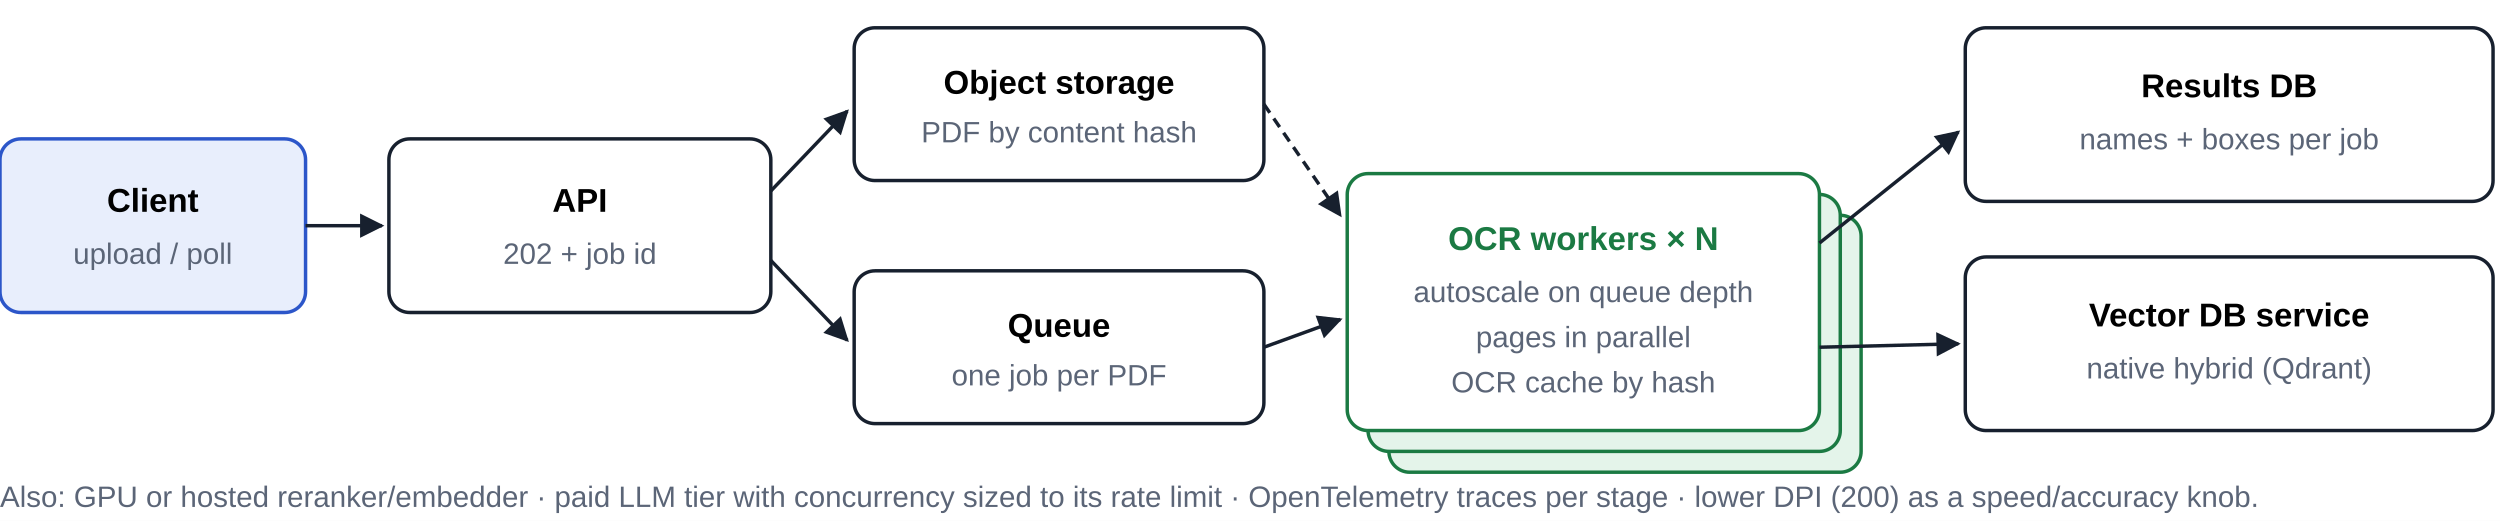
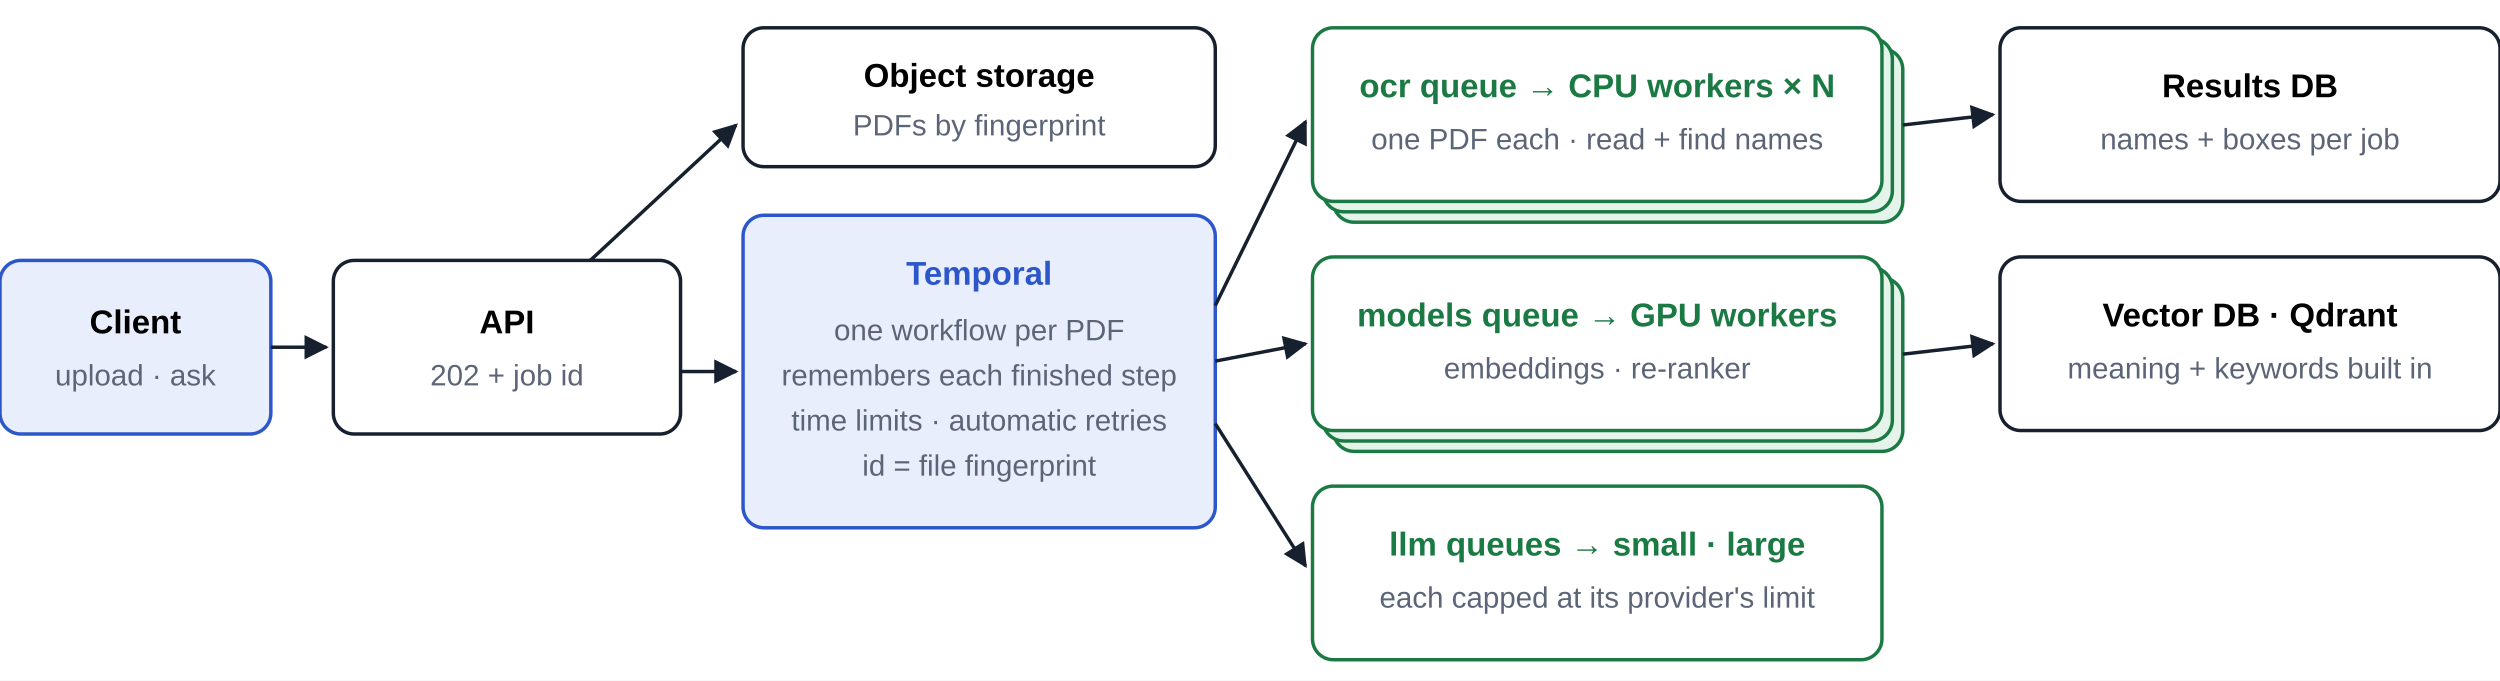
- <svg xmlns="http://www.w3.org/2000/svg" viewBox="0 0 720 150" role="img" aria-label="Scaling architecture">
-   <style>text{font-family:"Segoe UI",Arial,sans-serif}.mono{font-family:Consolas,"Courier New",monospace}</style>
+ <svg xmlns="http://www.w3.org/2000/svg" viewBox="0 0 720 196" role="img" aria-label="Scaling with Temporal: API, Temporal, task queues with workers, storage">
+   <style>text{font-family:"Segoe UI",Arial,sans-serif}</style>
  <rect width="100%" height="100%" fill="#ffffff" />
  <defs>
    <marker id="a4" viewBox="0 0 10 10" refX="9" refY="5" markerWidth="7" markerHeight="7" orient="auto">
      <path d="M0,0 L10,5 L0,10 z" fill="#17202e" />
    </marker>
  </defs>
  <g font-size="9.5" text-anchor="middle">
-     <rect x="0" y="40" width="88" height="50" rx="6" fill="#e8eefc" stroke="#2c56c9" />
-     <text x="44" y="61" font-weight="700">Client</text>
-     <text x="44" y="76" font-size="8.5" fill="#5b6577">upload / poll</text>
-     <rect x="112" y="40" width="110" height="50" rx="6" fill="#fff" stroke="#17202e" />
-     <text x="167" y="61" font-weight="700">API</text>
-     <text x="167" y="76" font-size="8.5" fill="#5b6577">202 + job id</text>
-     <rect x="246" y="8" width="118" height="44" rx="6" fill="#fff" stroke="#17202e" />
-     <text x="305" y="27" font-weight="700">Object storage</text>
-     <text x="305" y="41" font-size="8.5" fill="#5b6577">PDF by content hash</text>
-     <rect x="246" y="78" width="118" height="44" rx="6" fill="#fff" stroke="#17202e" />
-     <text x="305" y="97" font-weight="700">Queue</text>
-     <text x="305" y="111" font-size="8.5" fill="#5b6577">one job per PDF</text>
-     <rect x="400" y="62" width="136" height="74" rx="6" fill="#e4f4ea" stroke="#1b7a43" />
-     <rect x="394" y="56" width="136" height="74" rx="6" fill="#e4f4ea" stroke="#1b7a43" />
-     <rect x="388" y="50" width="136" height="74" rx="6" fill="#fff" stroke="#1b7a43" />
-     <text x="456" y="72" font-weight="700" fill="#1b7a43">OCR workers × N</text>
-     <text x="456" y="87" font-size="8.5" fill="#5b6577">autoscale on queue depth</text>
-     <text x="456" y="100" font-size="8.5" fill="#5b6577">pages in parallel</text>
-     <text x="456" y="113" font-size="8.5" fill="#5b6577">OCR cache by hash</text>
-     <rect x="566" y="8" width="152" height="50" rx="6" fill="#fff" stroke="#17202e" />
-     <text x="642" y="28" font-weight="700">Results DB</text>
-     <text x="642" y="43" font-size="8.5" fill="#5b6577">names + boxes per job</text>
-     <rect x="566" y="74" width="152" height="50" rx="6" fill="#fff" stroke="#17202e" />
-     <text x="642" y="94" font-weight="700">Vector DB service</text>
-     <text x="642" y="109" font-size="8.5" fill="#5b6577">native hybrid (Qdrant)</text>
+     <rect x="0" y="75" width="78" height="50" rx="6" fill="#e8eefc" stroke="#2c56c9" />
+     <text x="39" y="96" font-weight="700">Client</text>
+     <text x="39" y="111" font-size="8.5" fill="#5b6577">upload · ask</text>
+     <rect x="96" y="75" width="100" height="50" rx="6" fill="#fff" stroke="#17202e" />
+     <text x="146" y="96" font-weight="700">API</text>
+     <text x="146" y="111" font-size="8.5" fill="#5b6577">202 + job id</text>
+     <rect x="214" y="8" width="136" height="40" rx="6" fill="#fff" stroke="#17202e" />
+     <text x="282" y="25" font-weight="700">Object storage</text>
+     <text x="282" y="39" font-size="8.5" fill="#5b6577">PDFs by fingerprint</text>
+     <rect x="214" y="62" width="136" height="90" rx="6" fill="#e8eefc" stroke="#2c56c9" />
+     <text x="282" y="82" font-weight="700" fill="#2c56c9">Temporal</text>
+     <text x="282" y="98" font-size="8.5" fill="#5b6577">one workflow per PDF</text>
+     <text x="282" y="111" font-size="8.5" fill="#5b6577">remembers each finished step</text>
+     <text x="282" y="124" font-size="8.5" fill="#5b6577">time limits · automatic retries</text>
+     <text x="282" y="137" font-size="8.5" fill="#5b6577">id = file fingerprint</text>
+     <rect x="384" y="14" width="164" height="50" rx="6" fill="#e4f4ea" stroke="#1b7a43" />
+     <rect x="381" y="11" width="164" height="50" rx="6" fill="#e4f4ea" stroke="#1b7a43" />
+     <rect x="378" y="8" width="164" height="50" rx="6" fill="#fff" stroke="#1b7a43" />
+     <text x="460" y="28" font-weight="700" fill="#1b7a43">ocr queue → CPU workers × N</text>
+     <text x="460" y="43" font-size="8.5" fill="#5b6577">one PDF each · read + find names</text>
+     <rect x="384" y="80" width="164" height="50" rx="6" fill="#e4f4ea" stroke="#1b7a43" />
+     <rect x="381" y="77" width="164" height="50" rx="6" fill="#e4f4ea" stroke="#1b7a43" />
+     <rect x="378" y="74" width="164" height="50" rx="6" fill="#fff" stroke="#1b7a43" />
+     <text x="460" y="94" font-weight="700" fill="#1b7a43">models queue → GPU workers</text>
+     <text x="460" y="109" font-size="8.5" fill="#5b6577">embeddings · re-ranker</text>
+     <rect x="378" y="140" width="164" height="50" rx="6" fill="#fff" stroke="#1b7a43" />
+     <text x="460" y="160" font-weight="700" fill="#1b7a43">llm queues → small · large</text>
+     <text x="460" y="175" font-size="8.5" fill="#5b6577">each capped at its provider's limit</text>
+     <rect x="576" y="8" width="144" height="50" rx="6" fill="#fff" stroke="#17202e" />
+     <text x="648" y="28" font-weight="700">Results DB</text>
+     <text x="648" y="43" font-size="8.5" fill="#5b6577">names + boxes per job</text>
+     <rect x="576" y="74" width="144" height="50" rx="6" fill="#fff" stroke="#17202e" />
+     <text x="648" y="94" font-weight="700">Vector DB · Qdrant</text>
+     <text x="648" y="109" font-size="8.5" fill="#5b6577">meaning + keywords built in</text>
  </g>
  <g stroke="#17202e">
-     <line x1="88" y1="65" x2="110" y2="65" marker-end="url(#a4)" />
-     <line x1="222" y1="55" x2="244" y2="32" marker-end="url(#a4)" />
-     <line x1="222" y1="75" x2="244" y2="98" marker-end="url(#a4)" />
-     <line x1="364" y1="100" x2="386" y2="92" marker-end="url(#a4)" />
-     <line x1="364" y1="30" x2="386" y2="62" marker-end="url(#a4)" stroke-dasharray="3 2" />
-     <line x1="524" y1="70" x2="564" y2="38" marker-end="url(#a4)" />
-     <line x1="524" y1="100" x2="564" y2="99" marker-end="url(#a4)" />
+     <line x1="78" y1="100" x2="94" y2="100" marker-end="url(#a4)" />
+     <line x1="170" y1="75" x2="212" y2="36" marker-end="url(#a4)" />
+     <line x1="196" y1="107" x2="212" y2="107" marker-end="url(#a4)" />
+     <line x1="350" y1="88" x2="376" y2="35" marker-end="url(#a4)" />
+     <line x1="350" y1="104" x2="376" y2="99" marker-end="url(#a4)" />
+     <line x1="350" y1="122" x2="376" y2="163" marker-end="url(#a4)" />
+     <line x1="548" y1="36" x2="574" y2="33" marker-end="url(#a4)" />
+     <line x1="548" y1="102" x2="574" y2="99" marker-end="url(#a4)" />
  </g>
-   <text x="0" y="146" font-size="8.5" fill="#5b6577">Also: GPU or hosted reranker/embedder · paid LLM tier with concurrency sized to its rate limit · OpenTelemetry traces per stage · lower DPI (200) as a speed/accuracy knob.</text>
</svg>
